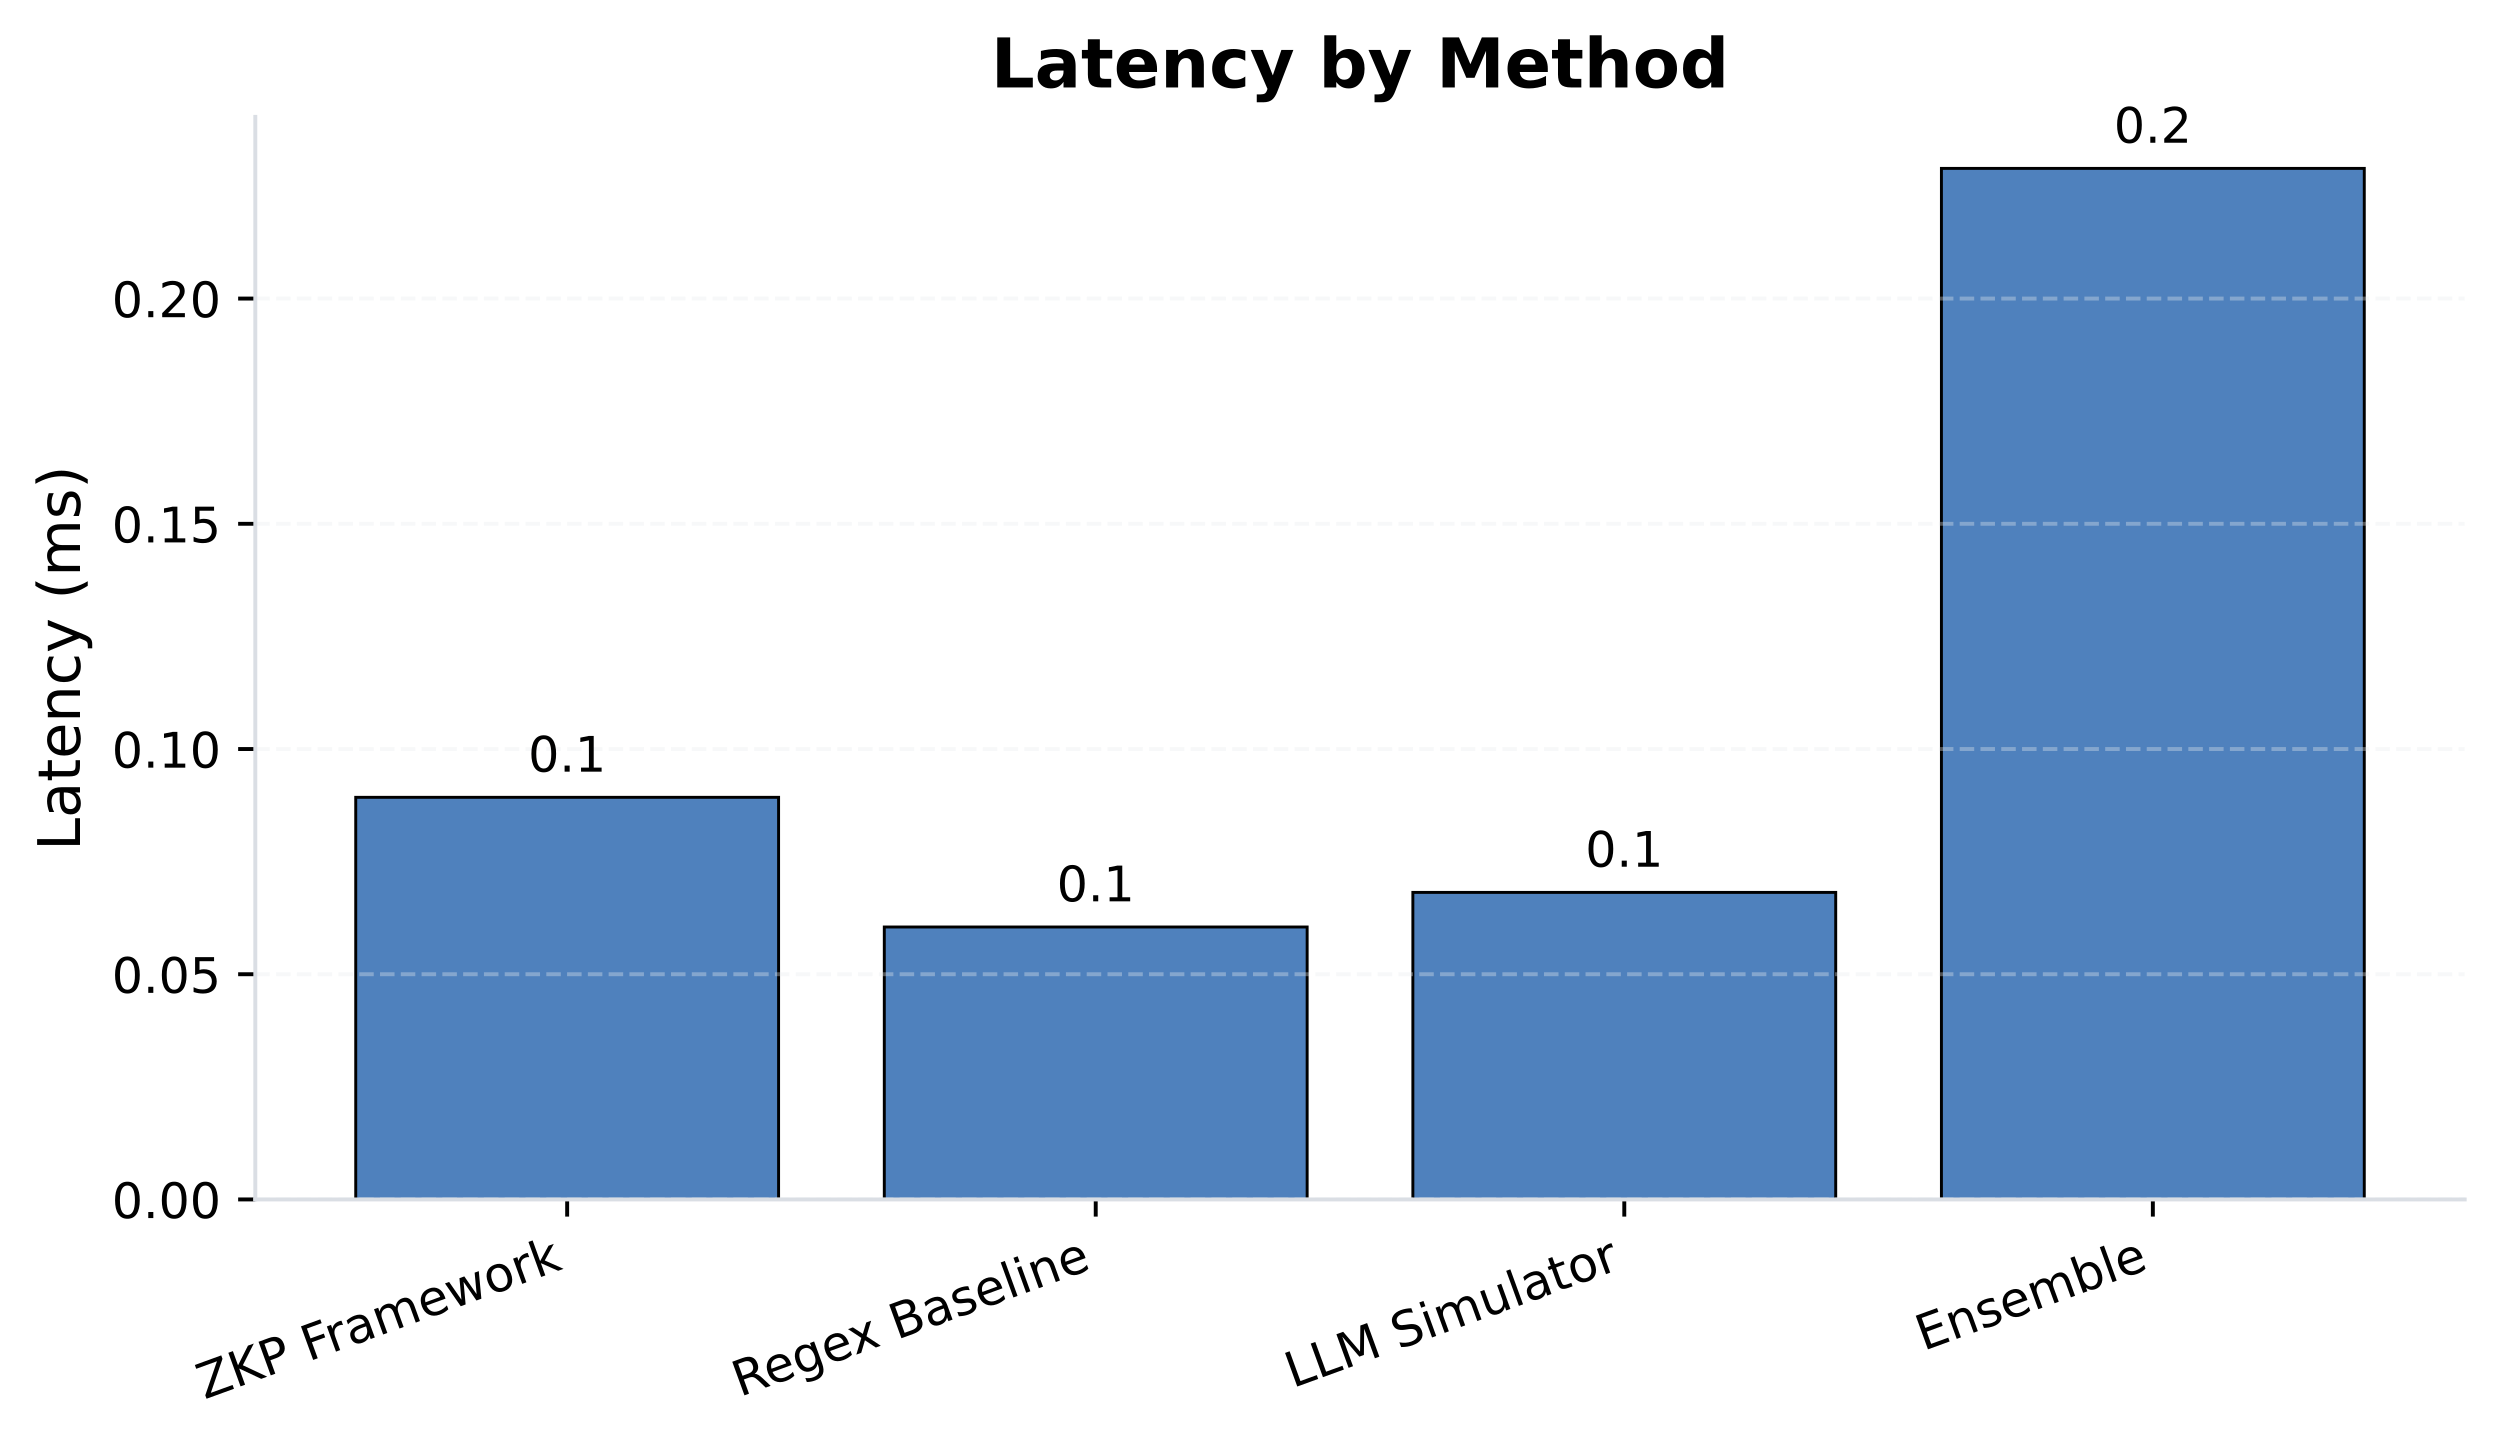
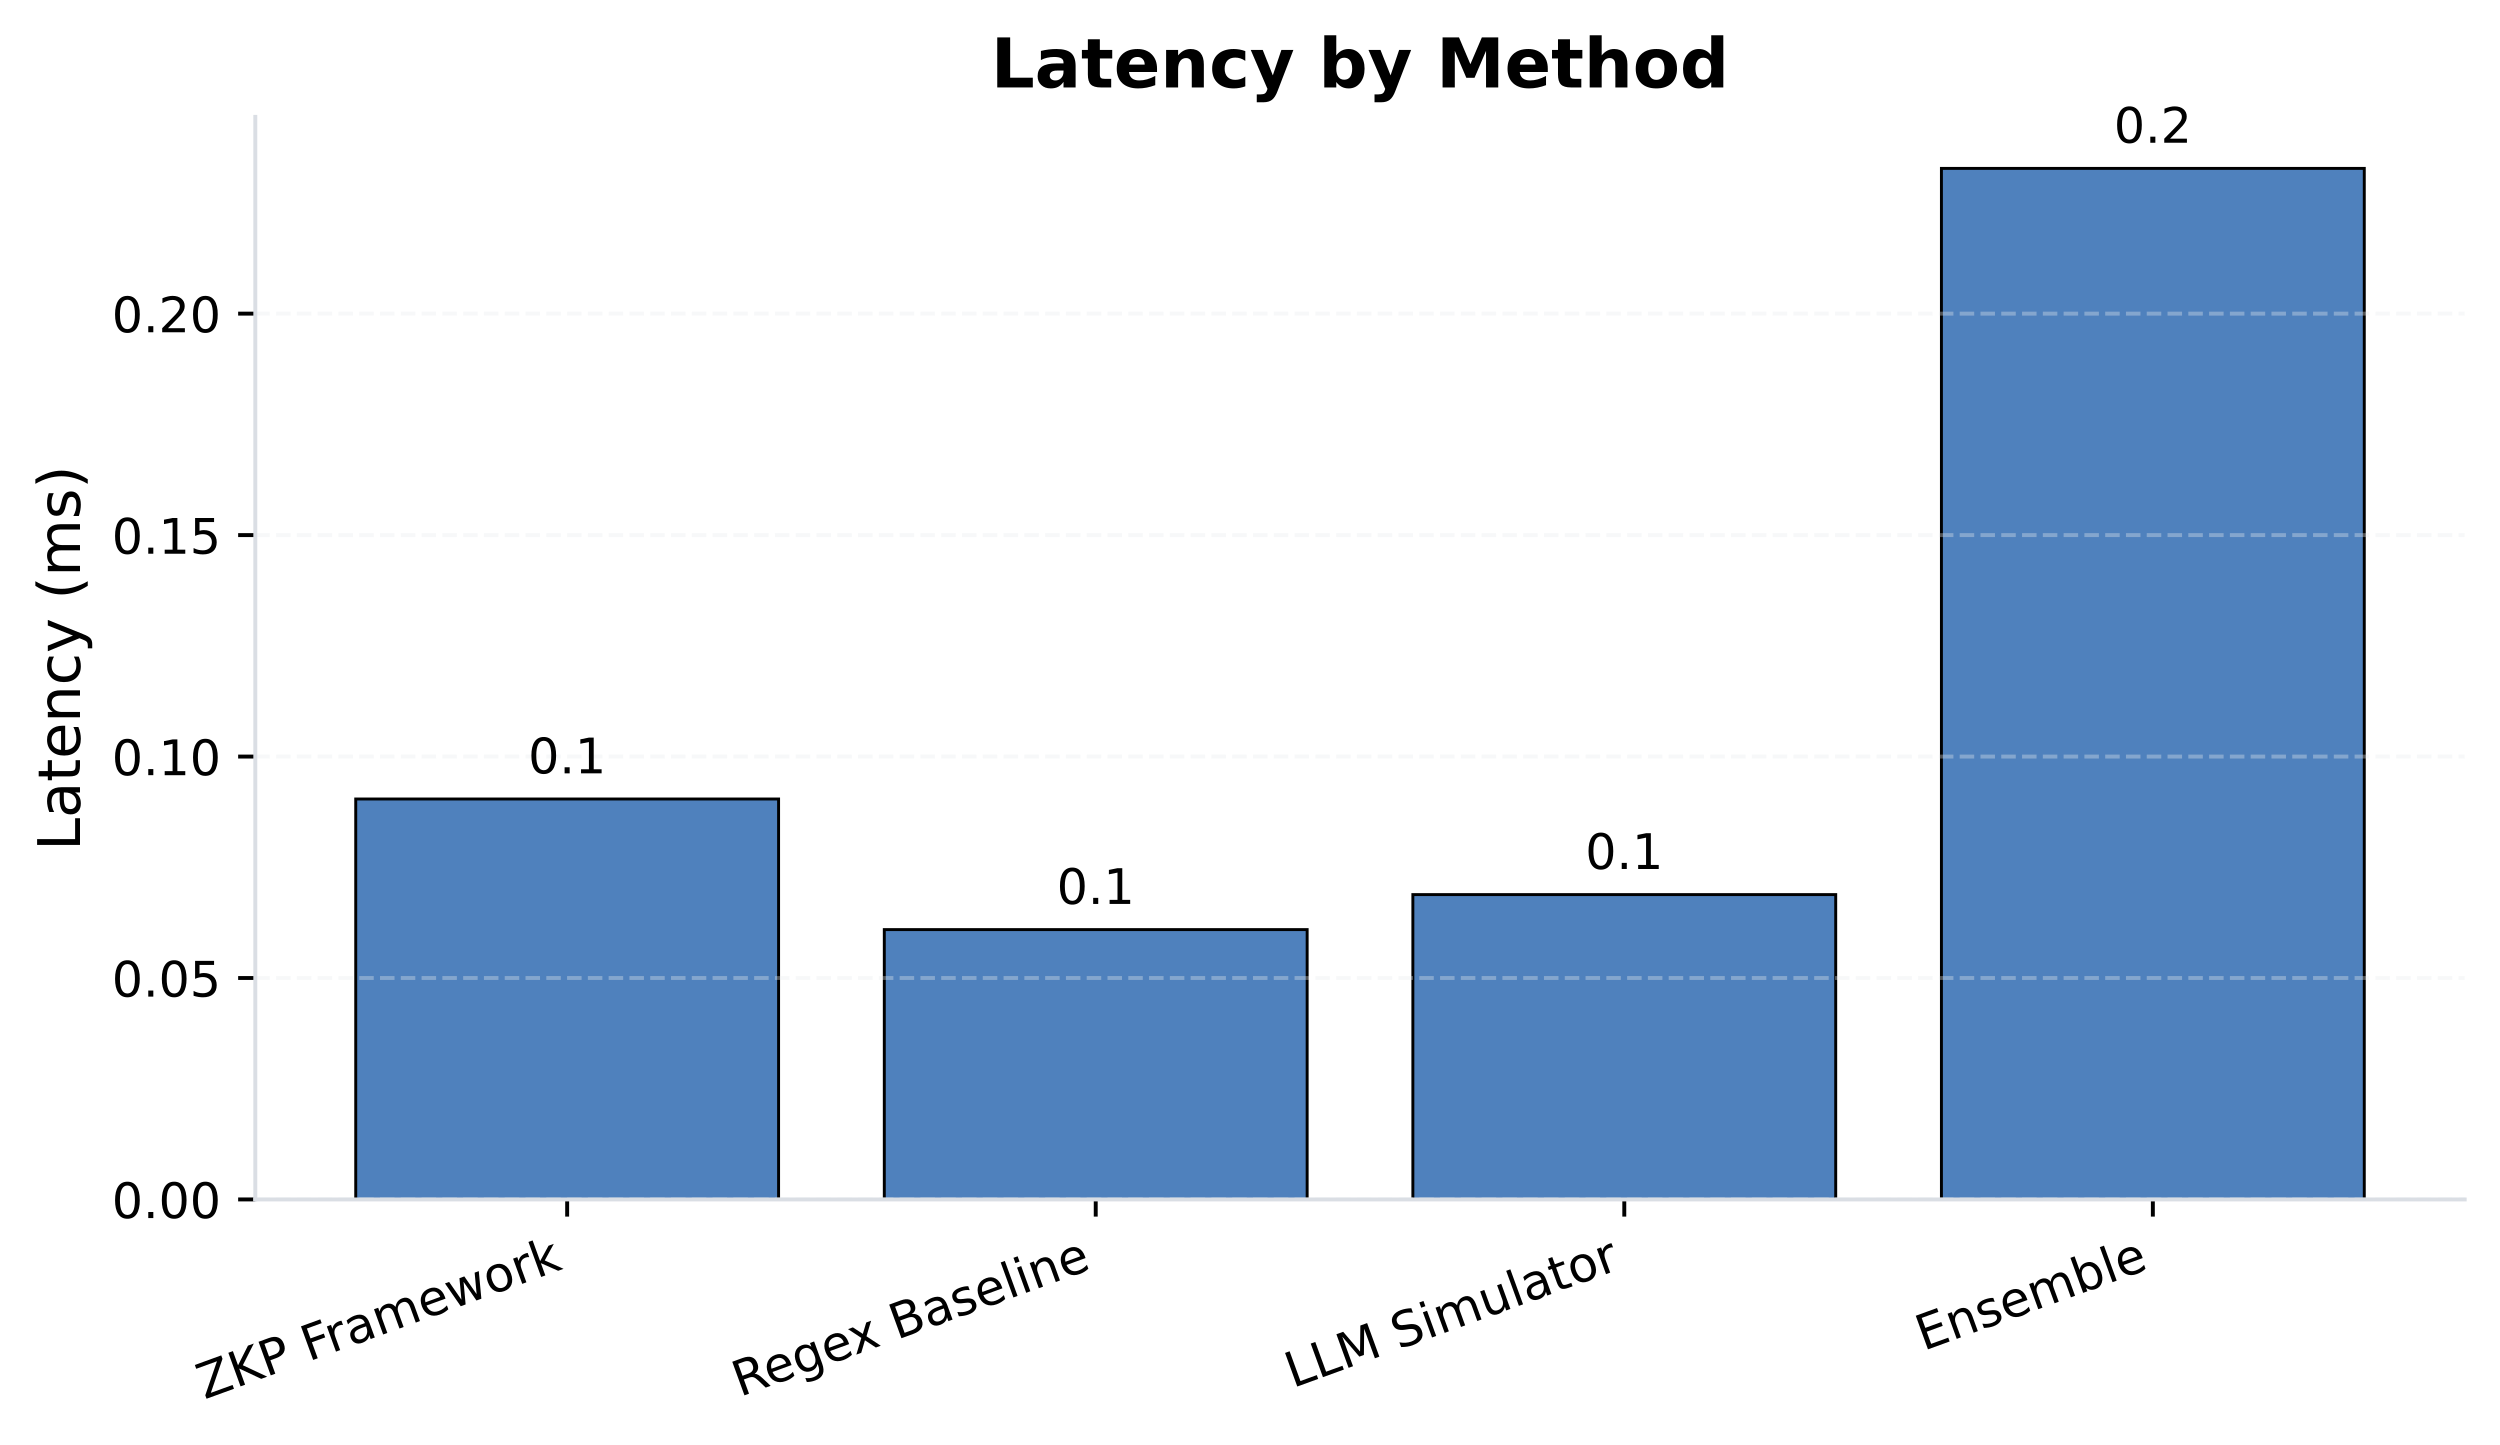
<svg xmlns="http://www.w3.org/2000/svg" xmlns:xlink="http://www.w3.org/1999/xlink" width="509.979pt" height="294.641pt" viewBox="0 0 509.979 294.641" version="1.1">
  <defs>
    <style type="text/css">*{stroke-linejoin: round; stroke-linecap: butt}</style>
  </defs>
  <g id="figure_1">
    <g id="patch_1">
      <path d="M 0 294.641  L 509.979 294.641  L 509.979 0  L 0 0  L 0 294.641  z " style="fill: none" />
    </g>
    <g id="axes_1">
      <g id="patch_2">
        <path d="M 52.079 244.678  L 502.779 244.678  L 502.779 23.838  L 52.079 23.838  L 52.079 244.678  z " style="fill: none" />
      </g>
      <g id="patch_3">
-         <path d="M 72.566 244.678  L 158.824 244.678  L 158.824 162.646  L 72.566 162.646  z " clip-path="url(#p91d0b7707c)" style="fill: #4f81bd; stroke: #000000; stroke-width: 0.6; stroke-linejoin: miter" />
+         <path d="M 72.566 244.678  L 158.824 244.678  L 158.824 162.993  L 72.566 162.993  z " clip-path="url(#pe0399dc7e0)" style="fill: #4f81bd; stroke: #000000; stroke-width: 0.6; stroke-linejoin: miter" />
      </g>
      <g id="patch_4">
-         <path d="M 180.389 244.678  L 266.647 244.678  L 266.647 189.098  L 180.389 189.098  z " clip-path="url(#p91d0b7707c)" style="fill: #4f81bd; stroke: #000000; stroke-width: 0.6; stroke-linejoin: miter" />
+         <path d="M 180.389 244.678  L 266.647 244.678  L 266.647 189.631  L 180.389 189.631  z " clip-path="url(#pe0399dc7e0)" style="fill: #4f81bd; stroke: #000000; stroke-width: 0.6; stroke-linejoin: miter" />
      </g>
      <g id="patch_5">
-         <path d="M 288.212 244.678  L 374.47 244.678  L 374.47 182.037  L 288.212 182.037  z " clip-path="url(#p91d0b7707c)" style="fill: #4f81bd; stroke: #000000; stroke-width: 0.6; stroke-linejoin: miter" />
+         <path d="M 288.212 244.678  L 374.47 244.678  L 374.47 182.497  L 288.212 182.497  z " clip-path="url(#pe0399dc7e0)" style="fill: #4f81bd; stroke: #000000; stroke-width: 0.6; stroke-linejoin: miter" />
      </g>
      <g id="patch_6">
-         <path d="M 396.035 244.678  L 482.293 244.678  L 482.293 34.354  L 396.035 34.354  z " clip-path="url(#p91d0b7707c)" style="fill: #4f81bd; stroke: #000000; stroke-width: 0.6; stroke-linejoin: miter" />
+         <path d="M 396.035 244.678  L 482.293 244.678  L 482.293 34.354  L 396.035 34.354  z " clip-path="url(#pe0399dc7e0)" style="fill: #4f81bd; stroke: #000000; stroke-width: 0.6; stroke-linejoin: miter" />
      </g>
      <g id="matplotlib.axis_1">
        <g id="xtick_1">
          <g id="line2d_1">
            <defs>
-               <path id="mda9fd6d02e" d="M 0 0  L 0 3.5  " style="stroke: #000000; stroke-width: 0.8" />
+               <path id="mad75662b8e" d="M 0 0  L 0 3.5  " style="stroke: #000000; stroke-width: 0.8" />
            </defs>
            <g>
-               <use xlink:href="#mda9fd6d02e" x="115.695" y="244.678" style="stroke: #000000; stroke-width: 0.8" />
+               <use xlink:href="#mad75662b8e" x="115.695" y="244.678" style="stroke: #000000; stroke-width: 0.8" />
            </g>
          </g>
          <g id="text_1">
            <g transform="translate(41.71257 285.4866) rotate(-20) scale(0.1 -0.1)">
              <defs>
                <path id="DejaVuSans-5a" d="M 359 4666  L 4025 4666  L 4025 4184  L 1075 531  L 4097 531  L 4097 0  L 288 0  L 288 481  L 3238 4134  L 359 4134  L 359 4666  z " transform="scale(0.015625)" />
                <path id="DejaVuSans-4b" d="M 628 4666  L 1259 4666  L 1259 2694  L 3353 4666  L 4166 4666  L 1850 2491  L 4331 0  L 3500 0  L 1259 2247  L 1259 0  L 628 0  L 628 4666  z " transform="scale(0.015625)" />
                <path id="DejaVuSans-50" d="M 1259 4147  L 1259 2394  L 2053 2394  Q 2494 2394 2734 2622  Q 2975 2850 2975 3272  Q 2975 3691 2734 3919  Q 2494 4147 2053 4147  L 1259 4147  z M 628 4666  L 2053 4666  Q 2838 4666 3239 4311  Q 3641 3956 3641 3272  Q 3641 2581 3239 2228  Q 2838 1875 2053 1875  L 1259 1875  L 1259 0  L 628 0  L 628 4666  z " transform="scale(0.015625)" />
                <path id="DejaVuSans-20" transform="scale(0.015625)" />
                <path id="DejaVuSans-46" d="M 628 4666  L 3309 4666  L 3309 4134  L 1259 4134  L 1259 2759  L 3109 2759  L 3109 2228  L 1259 2228  L 1259 0  L 628 0  L 628 4666  z " transform="scale(0.015625)" />
                <path id="DejaVuSans-72" d="M 2631 2963  Q 2534 3019 2420 3045  Q 2306 3072 2169 3072  Q 1681 3072 1420 2755  Q 1159 2438 1159 1844  L 1159 0  L 581 0  L 581 3500  L 1159 3500  L 1159 2956  Q 1341 3275 1631 3429  Q 1922 3584 2338 3584  Q 2397 3584 2469 3576  Q 2541 3569 2628 3553  L 2631 2963  z " transform="scale(0.015625)" />
                <path id="DejaVuSans-61" d="M 2194 1759  Q 1497 1759 1228 1600  Q 959 1441 959 1056  Q 959 750 1161 570  Q 1363 391 1709 391  Q 2188 391 2477 730  Q 2766 1069 2766 1631  L 2766 1759  L 2194 1759  z M 3341 1997  L 3341 0  L 2766 0  L 2766 531  Q 2569 213 2275 61  Q 1981 -91 1556 -91  Q 1019 -91 701 211  Q 384 513 384 1019  Q 384 1609 779 1909  Q 1175 2209 1959 2209  L 2766 2209  L 2766 2266  Q 2766 2663 2505 2880  Q 2244 3097 1772 3097  Q 1472 3097 1187 3025  Q 903 2953 641 2809  L 641 3341  Q 956 3463 1253 3523  Q 1550 3584 1831 3584  Q 2591 3584 2966 3190  Q 3341 2797 3341 1997  z " transform="scale(0.015625)" />
                <path id="DejaVuSans-6d" d="M 3328 2828  Q 3544 3216 3844 3400  Q 4144 3584 4550 3584  Q 5097 3584 5394 3201  Q 5691 2819 5691 2113  L 5691 0  L 5113 0  L 5113 2094  Q 5113 2597 4934 2840  Q 4756 3084 4391 3084  Q 3944 3084 3684 2787  Q 3425 2491 3425 1978  L 3425 0  L 2847 0  L 2847 2094  Q 2847 2600 2669 2842  Q 2491 3084 2119 3084  Q 1678 3084 1418 2786  Q 1159 2488 1159 1978  L 1159 0  L 581 0  L 581 3500  L 1159 3500  L 1159 2956  Q 1356 3278 1631 3431  Q 1906 3584 2284 3584  Q 2666 3584 2933 3390  Q 3200 3197 3328 2828  z " transform="scale(0.015625)" />
                <path id="DejaVuSans-65" d="M 3597 1894  L 3597 1613  L 953 1613  Q 991 1019 1311 708  Q 1631 397 2203 397  Q 2534 397 2845 478  Q 3156 559 3463 722  L 3463 178  Q 3153 47 2828 -22  Q 2503 -91 2169 -91  Q 1331 -91 842 396  Q 353 884 353 1716  Q 353 2575 817 3079  Q 1281 3584 2069 3584  Q 2775 3584 3186 3129  Q 3597 2675 3597 1894  z M 3022 2063  Q 3016 2534 2758 2815  Q 2500 3097 2075 3097  Q 1594 3097 1305 2825  Q 1016 2553 972 2059  L 3022 2063  z " transform="scale(0.015625)" />
                <path id="DejaVuSans-77" d="M 269 3500  L 844 3500  L 1563 769  L 2278 3500  L 2956 3500  L 3675 769  L 4391 3500  L 4966 3500  L 4050 0  L 3372 0  L 2619 2869  L 1863 0  L 1184 0  L 269 3500  z " transform="scale(0.015625)" />
                <path id="DejaVuSans-6f" d="M 1959 3097  Q 1497 3097 1228 2736  Q 959 2375 959 1747  Q 959 1119 1226 758  Q 1494 397 1959 397  Q 2419 397 2687 759  Q 2956 1122 2956 1747  Q 2956 2369 2687 2733  Q 2419 3097 1959 3097  z M 1959 3584  Q 2709 3584 3137 3096  Q 3566 2609 3566 1747  Q 3566 888 3137 398  Q 2709 -91 1959 -91  Q 1206 -91 779 398  Q 353 888 353 1747  Q 353 2609 779 3096  Q 1206 3584 1959 3584  z " transform="scale(0.015625)" />
                <path id="DejaVuSans-6b" d="M 581 4863  L 1159 4863  L 1159 1991  L 2875 3500  L 3609 3500  L 1753 1863  L 3688 0  L 2938 0  L 1159 1709  L 1159 0  L 581 0  L 581 4863  z " transform="scale(0.015625)" />
              </defs>
              <use xlink:href="#DejaVuSans-5a" />
              <use xlink:href="#DejaVuSans-4b" transform="translate(68.50586 0)" />
              <use xlink:href="#DejaVuSans-50" transform="translate(134.082 0)" />
              <use xlink:href="#DejaVuSans-20" transform="translate(194.3848 0)" />
              <use xlink:href="#DejaVuSans-46" transform="translate(226.1719 0)" />
              <use xlink:href="#DejaVuSans-72" transform="translate(276.4414 0)" />
              <use xlink:href="#DejaVuSans-61" transform="translate(317.5547 0)" />
              <use xlink:href="#DejaVuSans-6d" transform="translate(378.834 0)" />
              <use xlink:href="#DejaVuSans-65" transform="translate(476.2461 0)" />
              <use xlink:href="#DejaVuSans-77" transform="translate(537.7695 0)" />
              <use xlink:href="#DejaVuSans-6f" transform="translate(619.5566 0)" />
              <use xlink:href="#DejaVuSans-72" transform="translate(680.7383 0)" />
              <use xlink:href="#DejaVuSans-6b" transform="translate(721.8516 0)" />
            </g>
          </g>
        </g>
        <g id="xtick_2">
          <g id="line2d_2">
            <g>
-               <use xlink:href="#mda9fd6d02e" x="223.518" y="244.678" style="stroke: #000000; stroke-width: 0.8" />
+               <use xlink:href="#mad75662b8e" x="223.518" y="244.678" style="stroke: #000000; stroke-width: 0.8" />
            </g>
          </g>
          <g id="text_2">
            <g transform="translate(150.9451 284.9735) rotate(-20) scale(0.1 -0.1)">
              <defs>
                <path id="DejaVuSans-52" d="M 2841 2188  Q 3044 2119 3236 1894  Q 3428 1669 3622 1275  L 4263 0  L 3584 0  L 2988 1197  Q 2756 1666 2539 1819  Q 2322 1972 1947 1972  L 1259 1972  L 1259 0  L 628 0  L 628 4666  L 2053 4666  Q 2853 4666 3247 4331  Q 3641 3997 3641 3322  Q 3641 2881 3436 2590  Q 3231 2300 2841 2188  z M 1259 4147  L 1259 2491  L 2053 2491  Q 2509 2491 2742 2702  Q 2975 2913 2975 3322  Q 2975 3731 2742 3939  Q 2509 4147 2053 4147  L 1259 4147  z " transform="scale(0.015625)" />
                <path id="DejaVuSans-67" d="M 2906 1791  Q 2906 2416 2648 2759  Q 2391 3103 1925 3103  Q 1463 3103 1205 2759  Q 947 2416 947 1791  Q 947 1169 1205 825  Q 1463 481 1925 481  Q 2391 481 2648 825  Q 2906 1169 2906 1791  z M 3481 434  Q 3481 -459 3084 -895  Q 2688 -1331 1869 -1331  Q 1566 -1331 1297 -1286  Q 1028 -1241 775 -1147  L 775 -588  Q 1028 -725 1275 -790  Q 1522 -856 1778 -856  Q 2344 -856 2625 -561  Q 2906 -266 2906 331  L 2906 616  Q 2728 306 2450 153  Q 2172 0 1784 0  Q 1141 0 747 490  Q 353 981 353 1791  Q 353 2603 747 3093  Q 1141 3584 1784 3584  Q 2172 3584 2450 3431  Q 2728 3278 2906 2969  L 2906 3500  L 3481 3500  L 3481 434  z " transform="scale(0.015625)" />
                <path id="DejaVuSans-78" d="M 3513 3500  L 2247 1797  L 3578 0  L 2900 0  L 1881 1375  L 863 0  L 184 0  L 1544 1831  L 300 3500  L 978 3500  L 1906 2253  L 2834 3500  L 3513 3500  z " transform="scale(0.015625)" />
                <path id="DejaVuSans-42" d="M 1259 2228  L 1259 519  L 2272 519  Q 2781 519 3026 730  Q 3272 941 3272 1375  Q 3272 1813 3026 2020  Q 2781 2228 2272 2228  L 1259 2228  z M 1259 4147  L 1259 2741  L 2194 2741  Q 2656 2741 2882 2914  Q 3109 3088 3109 3444  Q 3109 3797 2882 3972  Q 2656 4147 2194 4147  L 1259 4147  z M 628 4666  L 2241 4666  Q 2963 4666 3353 4366  Q 3744 4066 3744 3513  Q 3744 3084 3544 2831  Q 3344 2578 2956 2516  Q 3422 2416 3680 2098  Q 3938 1781 3938 1306  Q 3938 681 3513 340  Q 3088 0 2303 0  L 628 0  L 628 4666  z " transform="scale(0.015625)" />
                <path id="DejaVuSans-73" d="M 2834 3397  L 2834 2853  Q 2591 2978 2328 3040  Q 2066 3103 1784 3103  Q 1356 3103 1142 2972  Q 928 2841 928 2578  Q 928 2378 1081 2264  Q 1234 2150 1697 2047  L 1894 2003  Q 2506 1872 2764 1633  Q 3022 1394 3022 966  Q 3022 478 2636 193  Q 2250 -91 1575 -91  Q 1294 -91 989 -36  Q 684 19 347 128  L 347 722  Q 666 556 975 473  Q 1284 391 1588 391  Q 1994 391 2212 530  Q 2431 669 2431 922  Q 2431 1156 2273 1281  Q 2116 1406 1581 1522  L 1381 1569  Q 847 1681 609 1914  Q 372 2147 372 2553  Q 372 3047 722 3315  Q 1072 3584 1716 3584  Q 2034 3584 2315 3537  Q 2597 3491 2834 3397  z " transform="scale(0.015625)" />
                <path id="DejaVuSans-6c" d="M 603 4863  L 1178 4863  L 1178 0  L 603 0  L 603 4863  z " transform="scale(0.015625)" />
                <path id="DejaVuSans-69" d="M 603 3500  L 1178 3500  L 1178 0  L 603 0  L 603 3500  z M 603 4863  L 1178 4863  L 1178 4134  L 603 4134  L 603 4863  z " transform="scale(0.015625)" />
                <path id="DejaVuSans-6e" d="M 3513 2113  L 3513 0  L 2938 0  L 2938 2094  Q 2938 2591 2744 2837  Q 2550 3084 2163 3084  Q 1697 3084 1428 2787  Q 1159 2491 1159 1978  L 1159 0  L 581 0  L 581 3500  L 1159 3500  L 1159 2956  Q 1366 3272 1645 3428  Q 1925 3584 2291 3584  Q 2894 3584 3203 3211  Q 3513 2838 3513 2113  z " transform="scale(0.015625)" />
              </defs>
              <use xlink:href="#DejaVuSans-52" />
              <use xlink:href="#DejaVuSans-65" transform="translate(64.98242 0)" />
              <use xlink:href="#DejaVuSans-67" transform="translate(126.5059 0)" />
              <use xlink:href="#DejaVuSans-65" transform="translate(189.9824 0)" />
              <use xlink:href="#DejaVuSans-78" transform="translate(249.7559 0)" />
              <use xlink:href="#DejaVuSans-20" transform="translate(308.9355 0)" />
              <use xlink:href="#DejaVuSans-42" transform="translate(340.7227 0)" />
              <use xlink:href="#DejaVuSans-61" transform="translate(409.3262 0)" />
              <use xlink:href="#DejaVuSans-73" transform="translate(470.6055 0)" />
              <use xlink:href="#DejaVuSans-65" transform="translate(522.7051 0)" />
              <use xlink:href="#DejaVuSans-6c" transform="translate(584.2285 0)" />
              <use xlink:href="#DejaVuSans-69" transform="translate(612.0117 0)" />
              <use xlink:href="#DejaVuSans-6e" transform="translate(639.7949 0)" />
              <use xlink:href="#DejaVuSans-65" transform="translate(703.1738 0)" />
            </g>
          </g>
        </g>
        <g id="xtick_3">
          <g id="line2d_3">
            <g>
-               <use xlink:href="#mda9fd6d02e" x="331.341" y="244.678" style="stroke: #000000; stroke-width: 0.8" />
+               <use xlink:href="#mad75662b8e" x="331.341" y="244.678" style="stroke: #000000; stroke-width: 0.8" />
            </g>
          </g>
          <g id="text_3">
            <g transform="translate(263.7132 283.1737) rotate(-20) scale(0.1 -0.1)">
              <defs>
                <path id="DejaVuSans-4c" d="M 628 4666  L 1259 4666  L 1259 531  L 3531 531  L 3531 0  L 628 0  L 628 4666  z " transform="scale(0.015625)" />
                <path id="DejaVuSans-4d" d="M 628 4666  L 1569 4666  L 2759 1491  L 3956 4666  L 4897 4666  L 4897 0  L 4281 0  L 4281 4097  L 3078 897  L 2444 897  L 1241 4097  L 1241 0  L 628 0  L 628 4666  z " transform="scale(0.015625)" />
                <path id="DejaVuSans-53" d="M 3425 4513  L 3425 3897  Q 3066 4069 2747 4153  Q 2428 4238 2131 4238  Q 1616 4238 1336 4038  Q 1056 3838 1056 3469  Q 1056 3159 1242 3001  Q 1428 2844 1947 2747  L 2328 2669  Q 3034 2534 3370 2195  Q 3706 1856 3706 1288  Q 3706 609 3251 259  Q 2797 -91 1919 -91  Q 1588 -91 1214 -16  Q 841 59 441 206  L 441 856  Q 825 641 1194 531  Q 1563 422 1919 422  Q 2459 422 2753 634  Q 3047 847 3047 1241  Q 3047 1584 2836 1778  Q 2625 1972 2144 2069  L 1759 2144  Q 1053 2284 737 2584  Q 422 2884 422 3419  Q 422 4038 858 4394  Q 1294 4750 2059 4750  Q 2388 4750 2728 4690  Q 3069 4631 3425 4513  z " transform="scale(0.015625)" />
                <path id="DejaVuSans-75" d="M 544 1381  L 544 3500  L 1119 3500  L 1119 1403  Q 1119 906 1312 657  Q 1506 409 1894 409  Q 2359 409 2629 706  Q 2900 1003 2900 1516  L 2900 3500  L 3475 3500  L 3475 0  L 2900 0  L 2900 538  Q 2691 219 2414 64  Q 2138 -91 1772 -91  Q 1169 -91 856 284  Q 544 659 544 1381  z M 1991 3584  L 1991 3584  z " transform="scale(0.015625)" />
                <path id="DejaVuSans-74" d="M 1172 4494  L 1172 3500  L 2356 3500  L 2356 3053  L 1172 3053  L 1172 1153  Q 1172 725 1289 603  Q 1406 481 1766 481  L 2356 481  L 2356 0  L 1766 0  Q 1100 0 847 248  Q 594 497 594 1153  L 594 3053  L 172 3053  L 172 3500  L 594 3500  L 594 4494  L 1172 4494  z " transform="scale(0.015625)" />
              </defs>
              <use xlink:href="#DejaVuSans-4c" />
              <use xlink:href="#DejaVuSans-4c" transform="translate(55.71289 0)" />
              <use xlink:href="#DejaVuSans-4d" transform="translate(111.4258 0)" />
              <use xlink:href="#DejaVuSans-20" transform="translate(197.7051 0)" />
              <use xlink:href="#DejaVuSans-53" transform="translate(229.4922 0)" />
              <use xlink:href="#DejaVuSans-69" transform="translate(292.9688 0)" />
              <use xlink:href="#DejaVuSans-6d" transform="translate(320.752 0)" />
              <use xlink:href="#DejaVuSans-75" transform="translate(418.1641 0)" />
              <use xlink:href="#DejaVuSans-6c" transform="translate(481.543 0)" />
              <use xlink:href="#DejaVuSans-61" transform="translate(509.3262 0)" />
              <use xlink:href="#DejaVuSans-74" transform="translate(570.6055 0)" />
              <use xlink:href="#DejaVuSans-6f" transform="translate(609.8145 0)" />
              <use xlink:href="#DejaVuSans-72" transform="translate(670.9961 0)" />
            </g>
          </g>
        </g>
        <g id="xtick_4">
          <g id="line2d_4">
            <g>
-               <use xlink:href="#mda9fd6d02e" x="439.164" y="244.678" style="stroke: #000000; stroke-width: 0.8" />
+               <use xlink:href="#mad75662b8e" x="439.164" y="244.678" style="stroke: #000000; stroke-width: 0.8" />
            </g>
          </g>
          <g id="text_4">
            <g transform="translate(392.3709 275.5904) rotate(-20) scale(0.1 -0.1)">
              <defs>
                <path id="DejaVuSans-45" d="M 628 4666  L 3578 4666  L 3578 4134  L 1259 4134  L 1259 2753  L 3481 2753  L 3481 2222  L 1259 2222  L 1259 531  L 3634 531  L 3634 0  L 628 0  L 628 4666  z " transform="scale(0.015625)" />
                <path id="DejaVuSans-62" d="M 3116 1747  Q 3116 2381 2855 2742  Q 2594 3103 2138 3103  Q 1681 3103 1420 2742  Q 1159 2381 1159 1747  Q 1159 1113 1420 752  Q 1681 391 2138 391  Q 2594 391 2855 752  Q 3116 1113 3116 1747  z M 1159 2969  Q 1341 3281 1617 3432  Q 1894 3584 2278 3584  Q 2916 3584 3314 3078  Q 3713 2572 3713 1747  Q 3713 922 3314 415  Q 2916 -91 2278 -91  Q 1894 -91 1617 61  Q 1341 213 1159 525  L 1159 0  L 581 0  L 581 4863  L 1159 4863  L 1159 2969  z " transform="scale(0.015625)" />
              </defs>
              <use xlink:href="#DejaVuSans-45" />
              <use xlink:href="#DejaVuSans-6e" transform="translate(63.18359 0)" />
              <use xlink:href="#DejaVuSans-73" transform="translate(126.5625 0)" />
              <use xlink:href="#DejaVuSans-65" transform="translate(178.6621 0)" />
              <use xlink:href="#DejaVuSans-6d" transform="translate(240.1855 0)" />
              <use xlink:href="#DejaVuSans-62" transform="translate(337.5977 0)" />
              <use xlink:href="#DejaVuSans-6c" transform="translate(401.0742 0)" />
              <use xlink:href="#DejaVuSans-65" transform="translate(428.8574 0)" />
            </g>
          </g>
        </g>
      </g>
      <g id="matplotlib.axis_2">
        <g id="ytick_1">
          <g id="line2d_5">
-             <path d="M 52.079 244.678  L 502.779 244.678  " clip-path="url(#p91d0b7707c)" style="fill: none; stroke-dasharray: 2.96,1.28; stroke-dashoffset: 0; stroke: #e9ecef; stroke-opacity: 0.35; stroke-width: 0.8" />
+             <path d="M 52.079 244.678  L 502.779 244.678  " clip-path="url(#pe0399dc7e0)" style="fill: none; stroke-dasharray: 2.96,1.28; stroke-dashoffset: 0; stroke: #e9ecef; stroke-opacity: 0.35; stroke-width: 0.8" />
          </g>
          <g id="line2d_6">
            <defs>
-               <path id="ma8ab546b03" d="M 0 0  L -3.5 0  " style="stroke: #000000; stroke-width: 0.8" />
+               <path id="mb4cbe91de0" d="M 0 0  L -3.5 0  " style="stroke: #000000; stroke-width: 0.8" />
            </defs>
            <g>
-               <use xlink:href="#ma8ab546b03" x="52.079" y="244.678" style="stroke: #000000; stroke-width: 0.8" />
+               <use xlink:href="#mb4cbe91de0" x="52.079" y="244.678" style="stroke: #000000; stroke-width: 0.8" />
            </g>
          </g>
          <g id="text_5">
            <g transform="translate(22.81375 248.4771) scale(0.1 -0.1)">
              <defs>
                <path id="DejaVuSans-30" d="M 2034 4250  Q 1547 4250 1301 3770  Q 1056 3291 1056 2328  Q 1056 1369 1301 889  Q 1547 409 2034 409  Q 2525 409 2770 889  Q 3016 1369 3016 2328  Q 3016 3291 2770 3770  Q 2525 4250 2034 4250  z M 2034 4750  Q 2819 4750 3233 4129  Q 3647 3509 3647 2328  Q 3647 1150 3233 529  Q 2819 -91 2034 -91  Q 1250 -91 836 529  Q 422 1150 422 2328  Q 422 3509 836 4129  Q 1250 4750 2034 4750  z " transform="scale(0.015625)" />
                <path id="DejaVuSans-2e" d="M 684 794  L 1344 794  L 1344 0  L 684 0  L 684 794  z " transform="scale(0.015625)" />
              </defs>
              <use xlink:href="#DejaVuSans-30" />
              <use xlink:href="#DejaVuSans-2e" transform="translate(63.62305 0)" />
              <use xlink:href="#DejaVuSans-30" transform="translate(95.41016 0)" />
              <use xlink:href="#DejaVuSans-30" transform="translate(159.0332 0)" />
            </g>
          </g>
        </g>
        <g id="ytick_2">
          <g id="line2d_7">
-             <path d="M 52.079 198.735  L 502.779 198.735  " clip-path="url(#p91d0b7707c)" style="fill: none; stroke-dasharray: 2.96,1.28; stroke-dashoffset: 0; stroke: #e9ecef; stroke-opacity: 0.35; stroke-width: 0.8" />
+             <path d="M 52.079 199.503  L 502.779 199.503  " clip-path="url(#pe0399dc7e0)" style="fill: none; stroke-dasharray: 2.96,1.28; stroke-dashoffset: 0; stroke: #e9ecef; stroke-opacity: 0.35; stroke-width: 0.8" />
          </g>
          <g id="line2d_8">
            <g>
-               <use xlink:href="#ma8ab546b03" x="52.079" y="198.735" style="stroke: #000000; stroke-width: 0.8" />
+               <use xlink:href="#mb4cbe91de0" x="52.079" y="199.503" style="stroke: #000000; stroke-width: 0.8" />
            </g>
          </g>
          <g id="text_6">
-             <g transform="translate(22.81375 202.5346) scale(0.1 -0.1)">
+             <g transform="translate(22.81375 203.3023) scale(0.1 -0.1)">
              <defs>
                <path id="DejaVuSans-35" d="M 691 4666  L 3169 4666  L 3169 4134  L 1269 4134  L 1269 2991  Q 1406 3038 1543 3061  Q 1681 3084 1819 3084  Q 2600 3084 3056 2656  Q 3513 2228 3513 1497  Q 3513 744 3044 326  Q 2575 -91 1722 -91  Q 1428 -91 1123 -41  Q 819 9 494 109  L 494 744  Q 775 591 1075 516  Q 1375 441 1709 441  Q 2250 441 2565 725  Q 2881 1009 2881 1497  Q 2881 1984 2565 2268  Q 2250 2553 1709 2553  Q 1456 2553 1204 2497  Q 953 2441 691 2322  L 691 4666  z " transform="scale(0.015625)" />
              </defs>
              <use xlink:href="#DejaVuSans-30" />
              <use xlink:href="#DejaVuSans-2e" transform="translate(63.62305 0)" />
              <use xlink:href="#DejaVuSans-30" transform="translate(95.41016 0)" />
              <use xlink:href="#DejaVuSans-35" transform="translate(159.0332 0)" />
            </g>
          </g>
        </g>
        <g id="ytick_3">
          <g id="line2d_9">
-             <path d="M 52.079 152.793  L 502.779 152.793  " clip-path="url(#p91d0b7707c)" style="fill: none; stroke-dasharray: 2.96,1.28; stroke-dashoffset: 0; stroke: #e9ecef; stroke-opacity: 0.35; stroke-width: 0.8" />
+             <path d="M 52.079 154.328  L 502.779 154.328  " clip-path="url(#pe0399dc7e0)" style="fill: none; stroke-dasharray: 2.96,1.28; stroke-dashoffset: 0; stroke: #e9ecef; stroke-opacity: 0.35; stroke-width: 0.8" />
          </g>
          <g id="line2d_10">
            <g>
-               <use xlink:href="#ma8ab546b03" x="52.079" y="152.793" style="stroke: #000000; stroke-width: 0.8" />
+               <use xlink:href="#mb4cbe91de0" x="52.079" y="154.328" style="stroke: #000000; stroke-width: 0.8" />
            </g>
          </g>
          <g id="text_7">
-             <g transform="translate(22.81375 156.5921) scale(0.1 -0.1)">
+             <g transform="translate(22.81375 158.1276) scale(0.1 -0.1)">
              <defs>
                <path id="DejaVuSans-31" d="M 794 531  L 1825 531  L 1825 4091  L 703 3866  L 703 4441  L 1819 4666  L 2450 4666  L 2450 531  L 3481 531  L 3481 0  L 794 0  L 794 531  z " transform="scale(0.015625)" />
              </defs>
              <use xlink:href="#DejaVuSans-30" />
              <use xlink:href="#DejaVuSans-2e" transform="translate(63.62305 0)" />
              <use xlink:href="#DejaVuSans-31" transform="translate(95.41016 0)" />
              <use xlink:href="#DejaVuSans-30" transform="translate(159.0332 0)" />
            </g>
          </g>
        </g>
        <g id="ytick_4">
          <g id="line2d_11">
-             <path d="M 52.079 106.85  L 502.779 106.85  " clip-path="url(#p91d0b7707c)" style="fill: none; stroke-dasharray: 2.96,1.28; stroke-dashoffset: 0; stroke: #e9ecef; stroke-opacity: 0.35; stroke-width: 0.8" />
+             <path d="M 52.079 109.154  L 502.779 109.154  " clip-path="url(#pe0399dc7e0)" style="fill: none; stroke-dasharray: 2.96,1.28; stroke-dashoffset: 0; stroke: #e9ecef; stroke-opacity: 0.35; stroke-width: 0.8" />
          </g>
          <g id="line2d_12">
            <g>
-               <use xlink:href="#ma8ab546b03" x="52.079" y="106.85" style="stroke: #000000; stroke-width: 0.8" />
+               <use xlink:href="#mb4cbe91de0" x="52.079" y="109.154" style="stroke: #000000; stroke-width: 0.8" />
            </g>
          </g>
          <g id="text_8">
-             <g transform="translate(22.81375 110.6495) scale(0.1 -0.1)">
+             <g transform="translate(22.81375 112.9528) scale(0.1 -0.1)">
              <use xlink:href="#DejaVuSans-30" />
              <use xlink:href="#DejaVuSans-2e" transform="translate(63.62305 0)" />
              <use xlink:href="#DejaVuSans-31" transform="translate(95.41016 0)" />
              <use xlink:href="#DejaVuSans-35" transform="translate(159.0332 0)" />
            </g>
          </g>
        </g>
        <g id="ytick_5">
          <g id="line2d_13">
-             <path d="M 52.079 60.908  L 502.779 60.908  " clip-path="url(#p91d0b7707c)" style="fill: none; stroke-dasharray: 2.96,1.28; stroke-dashoffset: 0; stroke: #e9ecef; stroke-opacity: 0.35; stroke-width: 0.8" />
+             <path d="M 52.079 63.979  L 502.779 63.979  " clip-path="url(#pe0399dc7e0)" style="fill: none; stroke-dasharray: 2.96,1.28; stroke-dashoffset: 0; stroke: #e9ecef; stroke-opacity: 0.35; stroke-width: 0.8" />
          </g>
          <g id="line2d_14">
            <g>
-               <use xlink:href="#ma8ab546b03" x="52.079" y="60.908" style="stroke: #000000; stroke-width: 0.8" />
+               <use xlink:href="#mb4cbe91de0" x="52.079" y="63.979" style="stroke: #000000; stroke-width: 0.8" />
            </g>
          </g>
          <g id="text_9">
-             <g transform="translate(22.81375 64.70701) scale(0.1 -0.1)">
+             <g transform="translate(22.81375 67.77805) scale(0.1 -0.1)">
              <defs>
                <path id="DejaVuSans-32" d="M 1228 531  L 3431 531  L 3431 0  L 469 0  L 469 531  Q 828 903 1448 1529  Q 2069 2156 2228 2338  Q 2531 2678 2651 2914  Q 2772 3150 2772 3378  Q 2772 3750 2511 3984  Q 2250 4219 1831 4219  Q 1534 4219 1204 4116  Q 875 4013 500 3803  L 500 4441  Q 881 4594 1212 4672  Q 1544 4750 1819 4750  Q 2544 4750 2975 4387  Q 3406 4025 3406 3419  Q 3406 3131 3298 2873  Q 3191 2616 2906 2266  Q 2828 2175 2409 1742  Q 1991 1309 1228 531  z " transform="scale(0.015625)" />
              </defs>
              <use xlink:href="#DejaVuSans-30" />
              <use xlink:href="#DejaVuSans-2e" transform="translate(63.62305 0)" />
              <use xlink:href="#DejaVuSans-32" transform="translate(95.41016 0)" />
              <use xlink:href="#DejaVuSans-30" transform="translate(159.0332 0)" />
            </g>
          </g>
        </g>
        <g id="text_10">
          <g transform="translate(16.31812 173.5335) rotate(-90) scale(0.12 -0.12)">
            <defs>
              <path id="DejaVuSans-63" d="M 3122 3366  L 3122 2828  Q 2878 2963 2633 3030  Q 2388 3097 2138 3097  Q 1578 3097 1268 2742  Q 959 2388 959 1747  Q 959 1106 1268 751  Q 1578 397 2138 397  Q 2388 397 2633 464  Q 2878 531 3122 666  L 3122 134  Q 2881 22 2623 -34  Q 2366 -91 2075 -91  Q 1284 -91 818 406  Q 353 903 353 1747  Q 353 2603 823 3093  Q 1294 3584 2113 3584  Q 2378 3584 2631 3529  Q 2884 3475 3122 3366  z " transform="scale(0.015625)" />
              <path id="DejaVuSans-79" d="M 2059 -325  Q 1816 -950 1584 -1140  Q 1353 -1331 966 -1331  L 506 -1331  L 506 -850  L 844 -850  Q 1081 -850 1212 -737  Q 1344 -625 1503 -206  L 1606 56  L 191 3500  L 800 3500  L 1894 763  L 2988 3500  L 3597 3500  L 2059 -325  z " transform="scale(0.015625)" />
              <path id="DejaVuSans-28" d="M 1984 4856  Q 1566 4138 1362 3434  Q 1159 2731 1159 2009  Q 1159 1288 1364 580  Q 1569 -128 1984 -844  L 1484 -844  Q 1016 -109 783 600  Q 550 1309 550 2009  Q 550 2706 781 3412  Q 1013 4119 1484 4856  L 1984 4856  z " transform="scale(0.015625)" />
              <path id="DejaVuSans-29" d="M 513 4856  L 1013 4856  Q 1481 4119 1714 3412  Q 1947 2706 1947 2009  Q 1947 1309 1714 600  Q 1481 -109 1013 -844  L 513 -844  Q 928 -128 1133 580  Q 1338 1288 1338 2009  Q 1338 2731 1133 3434  Q 928 4138 513 4856  z " transform="scale(0.015625)" />
            </defs>
            <use xlink:href="#DejaVuSans-4c" />
            <use xlink:href="#DejaVuSans-61" transform="translate(55.71289 0)" />
            <use xlink:href="#DejaVuSans-74" transform="translate(116.9922 0)" />
            <use xlink:href="#DejaVuSans-65" transform="translate(156.2012 0)" />
            <use xlink:href="#DejaVuSans-6e" transform="translate(217.7246 0)" />
            <use xlink:href="#DejaVuSans-63" transform="translate(281.1035 0)" />
            <use xlink:href="#DejaVuSans-79" transform="translate(336.084 0)" />
            <use xlink:href="#DejaVuSans-20" transform="translate(395.2637 0)" />
            <use xlink:href="#DejaVuSans-28" transform="translate(427.0508 0)" />
            <use xlink:href="#DejaVuSans-6d" transform="translate(466.0645 0)" />
            <use xlink:href="#DejaVuSans-73" transform="translate(563.4766 0)" />
            <use xlink:href="#DejaVuSans-29" transform="translate(615.5762 0)" />
          </g>
        </g>
      </g>
      <g id="patch_7">
        <path d="M 52.079 244.678  L 52.079 23.838  " style="fill: none; stroke: #dadee4; stroke-width: 0.8; stroke-linejoin: miter; stroke-linecap: square" />
      </g>
      <g id="patch_8">
        <path d="M 52.079 244.678  L 502.779 244.678  " style="fill: none; stroke: #dadee4; stroke-width: 0.8; stroke-linejoin: miter; stroke-linecap: square" />
      </g>
      <g id="text_11">
-         <g transform="translate(107.7434 157.4112) scale(0.1 -0.1)">
+         <g transform="translate(107.7434 157.7583) scale(0.1 -0.1)">
          <use xlink:href="#DejaVuSans-30" />
          <use xlink:href="#DejaVuSans-2e" transform="translate(63.62305 0)" />
          <use xlink:href="#DejaVuSans-31" transform="translate(95.41016 0)" />
        </g>
      </g>
      <g id="text_12">
-         <g transform="translate(215.5663 183.8635) scale(0.1 -0.1)">
+         <g transform="translate(215.5663 184.3963) scale(0.1 -0.1)">
          <use xlink:href="#DejaVuSans-30" />
          <use xlink:href="#DejaVuSans-2e" transform="translate(63.62305 0)" />
          <use xlink:href="#DejaVuSans-31" transform="translate(95.41016 0)" />
        </g>
      </g>
      <g id="text_13">
-         <g transform="translate(323.3893 176.8024) scale(0.1 -0.1)">
+         <g transform="translate(323.3893 177.2629) scale(0.1 -0.1)">
          <use xlink:href="#DejaVuSans-30" />
          <use xlink:href="#DejaVuSans-2e" transform="translate(63.62305 0)" />
          <use xlink:href="#DejaVuSans-31" transform="translate(95.41016 0)" />
        </g>
      </g>
      <g id="text_14">
        <g transform="translate(431.2123 29.11946) scale(0.1 -0.1)">
          <use xlink:href="#DejaVuSans-30" />
          <use xlink:href="#DejaVuSans-2e" transform="translate(63.62305 0)" />
          <use xlink:href="#DejaVuSans-32" transform="translate(95.41016 0)" />
        </g>
      </g>
      <g id="text_15">
        <g transform="translate(202.1455 17.83781) scale(0.14 -0.14)">
          <defs>
            <path id="DejaVuSans-Bold-4c" d="M 588 4666  L 1791 4666  L 1791 909  L 3903 909  L 3903 0  L 588 0  L 588 4666  z " transform="scale(0.015625)" />
            <path id="DejaVuSans-Bold-61" d="M 2106 1575  Q 1756 1575 1579 1456  Q 1403 1338 1403 1106  Q 1403 894 1545 773  Q 1688 653 1941 653  Q 2256 653 2472 879  Q 2688 1106 2688 1447  L 2688 1575  L 2106 1575  z M 3816 1997  L 3816 0  L 2688 0  L 2688 519  Q 2463 200 2181 54  Q 1900 -91 1497 -91  Q 953 -91 614 226  Q 275 544 275 1050  Q 275 1666 698 1953  Q 1122 2241 2028 2241  L 2688 2241  L 2688 2328  Q 2688 2594 2478 2717  Q 2269 2841 1825 2841  Q 1466 2841 1156 2769  Q 847 2697 581 2553  L 581 3406  Q 941 3494 1303 3539  Q 1666 3584 2028 3584  Q 2975 3584 3395 3211  Q 3816 2838 3816 1997  z " transform="scale(0.015625)" />
            <path id="DejaVuSans-Bold-74" d="M 1759 4494  L 1759 3500  L 2913 3500  L 2913 2700  L 1759 2700  L 1759 1216  Q 1759 972 1856 886  Q 1953 800 2241 800  L 2816 800  L 2816 0  L 1856 0  Q 1194 0 917 276  Q 641 553 641 1216  L 641 2700  L 84 2700  L 84 3500  L 641 3500  L 641 4494  L 1759 4494  z " transform="scale(0.015625)" />
            <path id="DejaVuSans-Bold-65" d="M 4031 1759  L 4031 1441  L 1416 1441  Q 1456 1047 1700 850  Q 1944 653 2381 653  Q 2734 653 3104 758  Q 3475 863 3866 1075  L 3866 213  Q 3469 63 3072 -14  Q 2675 -91 2278 -91  Q 1328 -91 801 392  Q 275 875 275 1747  Q 275 2603 792 3093  Q 1309 3584 2216 3584  Q 3041 3584 3536 3087  Q 4031 2591 4031 1759  z M 2881 2131  Q 2881 2450 2695 2645  Q 2509 2841 2209 2841  Q 1884 2841 1681 2658  Q 1478 2475 1428 2131  L 2881 2131  z " transform="scale(0.015625)" />
            <path id="DejaVuSans-Bold-6e" d="M 4056 2131  L 4056 0  L 2931 0  L 2931 347  L 2931 1631  Q 2931 2084 2911 2256  Q 2891 2428 2841 2509  Q 2775 2619 2662 2680  Q 2550 2741 2406 2741  Q 2056 2741 1856 2470  Q 1656 2200 1656 1722  L 1656 0  L 538 0  L 538 3500  L 1656 3500  L 1656 2988  Q 1909 3294 2193 3439  Q 2478 3584 2822 3584  Q 3428 3584 3742 3212  Q 4056 2841 4056 2131  z " transform="scale(0.015625)" />
            <path id="DejaVuSans-Bold-63" d="M 3366 3391  L 3366 2478  Q 3138 2634 2908 2709  Q 2678 2784 2431 2784  Q 1963 2784 1702 2511  Q 1441 2238 1441 1747  Q 1441 1256 1702 982  Q 1963 709 2431 709  Q 2694 709 2930 787  Q 3166 866 3366 1019  L 3366 103  Q 3103 6 2833 -42  Q 2563 -91 2291 -91  Q 1344 -91 809 395  Q 275 881 275 1747  Q 275 2613 809 3098  Q 1344 3584 2291 3584  Q 2566 3584 2833 3536  Q 3100 3488 3366 3391  z " transform="scale(0.015625)" />
            <path id="DejaVuSans-Bold-79" d="M 78 3500  L 1197 3500  L 2138 1125  L 2938 3500  L 4056 3500  L 2584 -331  Q 2363 -916 2067 -1148  Q 1772 -1381 1288 -1381  L 641 -1381  L 641 -647  L 991 -647  Q 1275 -647 1404 -556  Q 1534 -466 1606 -231  L 1638 -134  L 78 3500  z " transform="scale(0.015625)" />
            <path id="DejaVuSans-Bold-20" transform="scale(0.015625)" />
            <path id="DejaVuSans-Bold-62" d="M 2400 722  Q 2759 722 2948 984  Q 3138 1247 3138 1747  Q 3138 2247 2948 2509  Q 2759 2772 2400 2772  Q 2041 2772 1848 2508  Q 1656 2244 1656 1747  Q 1656 1250 1848 986  Q 2041 722 2400 722  z M 1656 2988  Q 1888 3294 2169 3439  Q 2450 3584 2816 3584  Q 3463 3584 3878 3070  Q 4294 2556 4294 1747  Q 4294 938 3878 423  Q 3463 -91 2816 -91  Q 2450 -91 2169 54  Q 1888 200 1656 506  L 1656 0  L 538 0  L 538 4863  L 1656 4863  L 1656 2988  z " transform="scale(0.015625)" />
            <path id="DejaVuSans-Bold-4d" d="M 588 4666  L 2119 4666  L 3181 2169  L 4250 4666  L 5778 4666  L 5778 0  L 4641 0  L 4641 3413  L 3566 897  L 2803 897  L 1728 3413  L 1728 0  L 588 0  L 588 4666  z " transform="scale(0.015625)" />
            <path id="DejaVuSans-Bold-68" d="M 4056 2131  L 4056 0  L 2931 0  L 2931 347  L 2931 1625  Q 2931 2084 2911 2256  Q 2891 2428 2841 2509  Q 2775 2619 2662 2680  Q 2550 2741 2406 2741  Q 2056 2741 1856 2470  Q 1656 2200 1656 1722  L 1656 0  L 538 0  L 538 4863  L 1656 4863  L 1656 2988  Q 1909 3294 2193 3439  Q 2478 3584 2822 3584  Q 3428 3584 3742 3212  Q 4056 2841 4056 2131  z " transform="scale(0.015625)" />
            <path id="DejaVuSans-Bold-6f" d="M 2203 2784  Q 1831 2784 1636 2517  Q 1441 2250 1441 1747  Q 1441 1244 1636 976  Q 1831 709 2203 709  Q 2569 709 2762 976  Q 2956 1244 2956 1747  Q 2956 2250 2762 2517  Q 2569 2784 2203 2784  z M 2203 3584  Q 3106 3584 3614 3096  Q 4122 2609 4122 1747  Q 4122 884 3614 396  Q 3106 -91 2203 -91  Q 1297 -91 786 396  Q 275 884 275 1747  Q 275 2609 786 3096  Q 1297 3584 2203 3584  z " transform="scale(0.015625)" />
            <path id="DejaVuSans-Bold-64" d="M 2919 2988  L 2919 4863  L 4044 4863  L 4044 0  L 2919 0  L 2919 506  Q 2688 197 2409 53  Q 2131 -91 1766 -91  Q 1119 -91 703 423  Q 288 938 288 1747  Q 288 2556 703 3070  Q 1119 3584 1766 3584  Q 2128 3584 2408 3439  Q 2688 3294 2919 2988  z M 2181 722  Q 2541 722 2730 984  Q 2919 1247 2919 1747  Q 2919 2247 2730 2509  Q 2541 2772 2181 2772  Q 1825 2772 1636 2509  Q 1447 2247 1447 1747  Q 1447 1247 1636 984  Q 1825 722 2181 722  z " transform="scale(0.015625)" />
          </defs>
          <use xlink:href="#DejaVuSans-Bold-4c" />
          <use xlink:href="#DejaVuSans-Bold-61" transform="translate(63.7207 0)" />
          <use xlink:href="#DejaVuSans-Bold-74" transform="translate(131.2012 0)" />
          <use xlink:href="#DejaVuSans-Bold-65" transform="translate(179.0039 0)" />
          <use xlink:href="#DejaVuSans-Bold-6e" transform="translate(246.8262 0)" />
          <use xlink:href="#DejaVuSans-Bold-63" transform="translate(318.0176 0)" />
          <use xlink:href="#DejaVuSans-Bold-79" transform="translate(377.2949 0)" />
          <use xlink:href="#DejaVuSans-Bold-20" transform="translate(442.4805 0)" />
          <use xlink:href="#DejaVuSans-Bold-62" transform="translate(477.2949 0)" />
          <use xlink:href="#DejaVuSans-Bold-79" transform="translate(548.877 0)" />
          <use xlink:href="#DejaVuSans-Bold-20" transform="translate(614.0625 0)" />
          <use xlink:href="#DejaVuSans-Bold-4d" transform="translate(648.877 0)" />
          <use xlink:href="#DejaVuSans-Bold-65" transform="translate(748.3887 0)" />
          <use xlink:href="#DejaVuSans-Bold-74" transform="translate(816.2109 0)" />
          <use xlink:href="#DejaVuSans-Bold-68" transform="translate(864.0137 0)" />
          <use xlink:href="#DejaVuSans-Bold-6f" transform="translate(935.2051 0)" />
          <use xlink:href="#DejaVuSans-Bold-64" transform="translate(1003.906 0)" />
        </g>
      </g>
    </g>
  </g>
  <defs>
-     <clipPath id="p91d0b7707c">
+     <clipPath id="pe0399dc7e0">
      <rect x="52.079" y="23.838" width="450.7" height="220.84" />
    </clipPath>
  </defs>
</svg>
